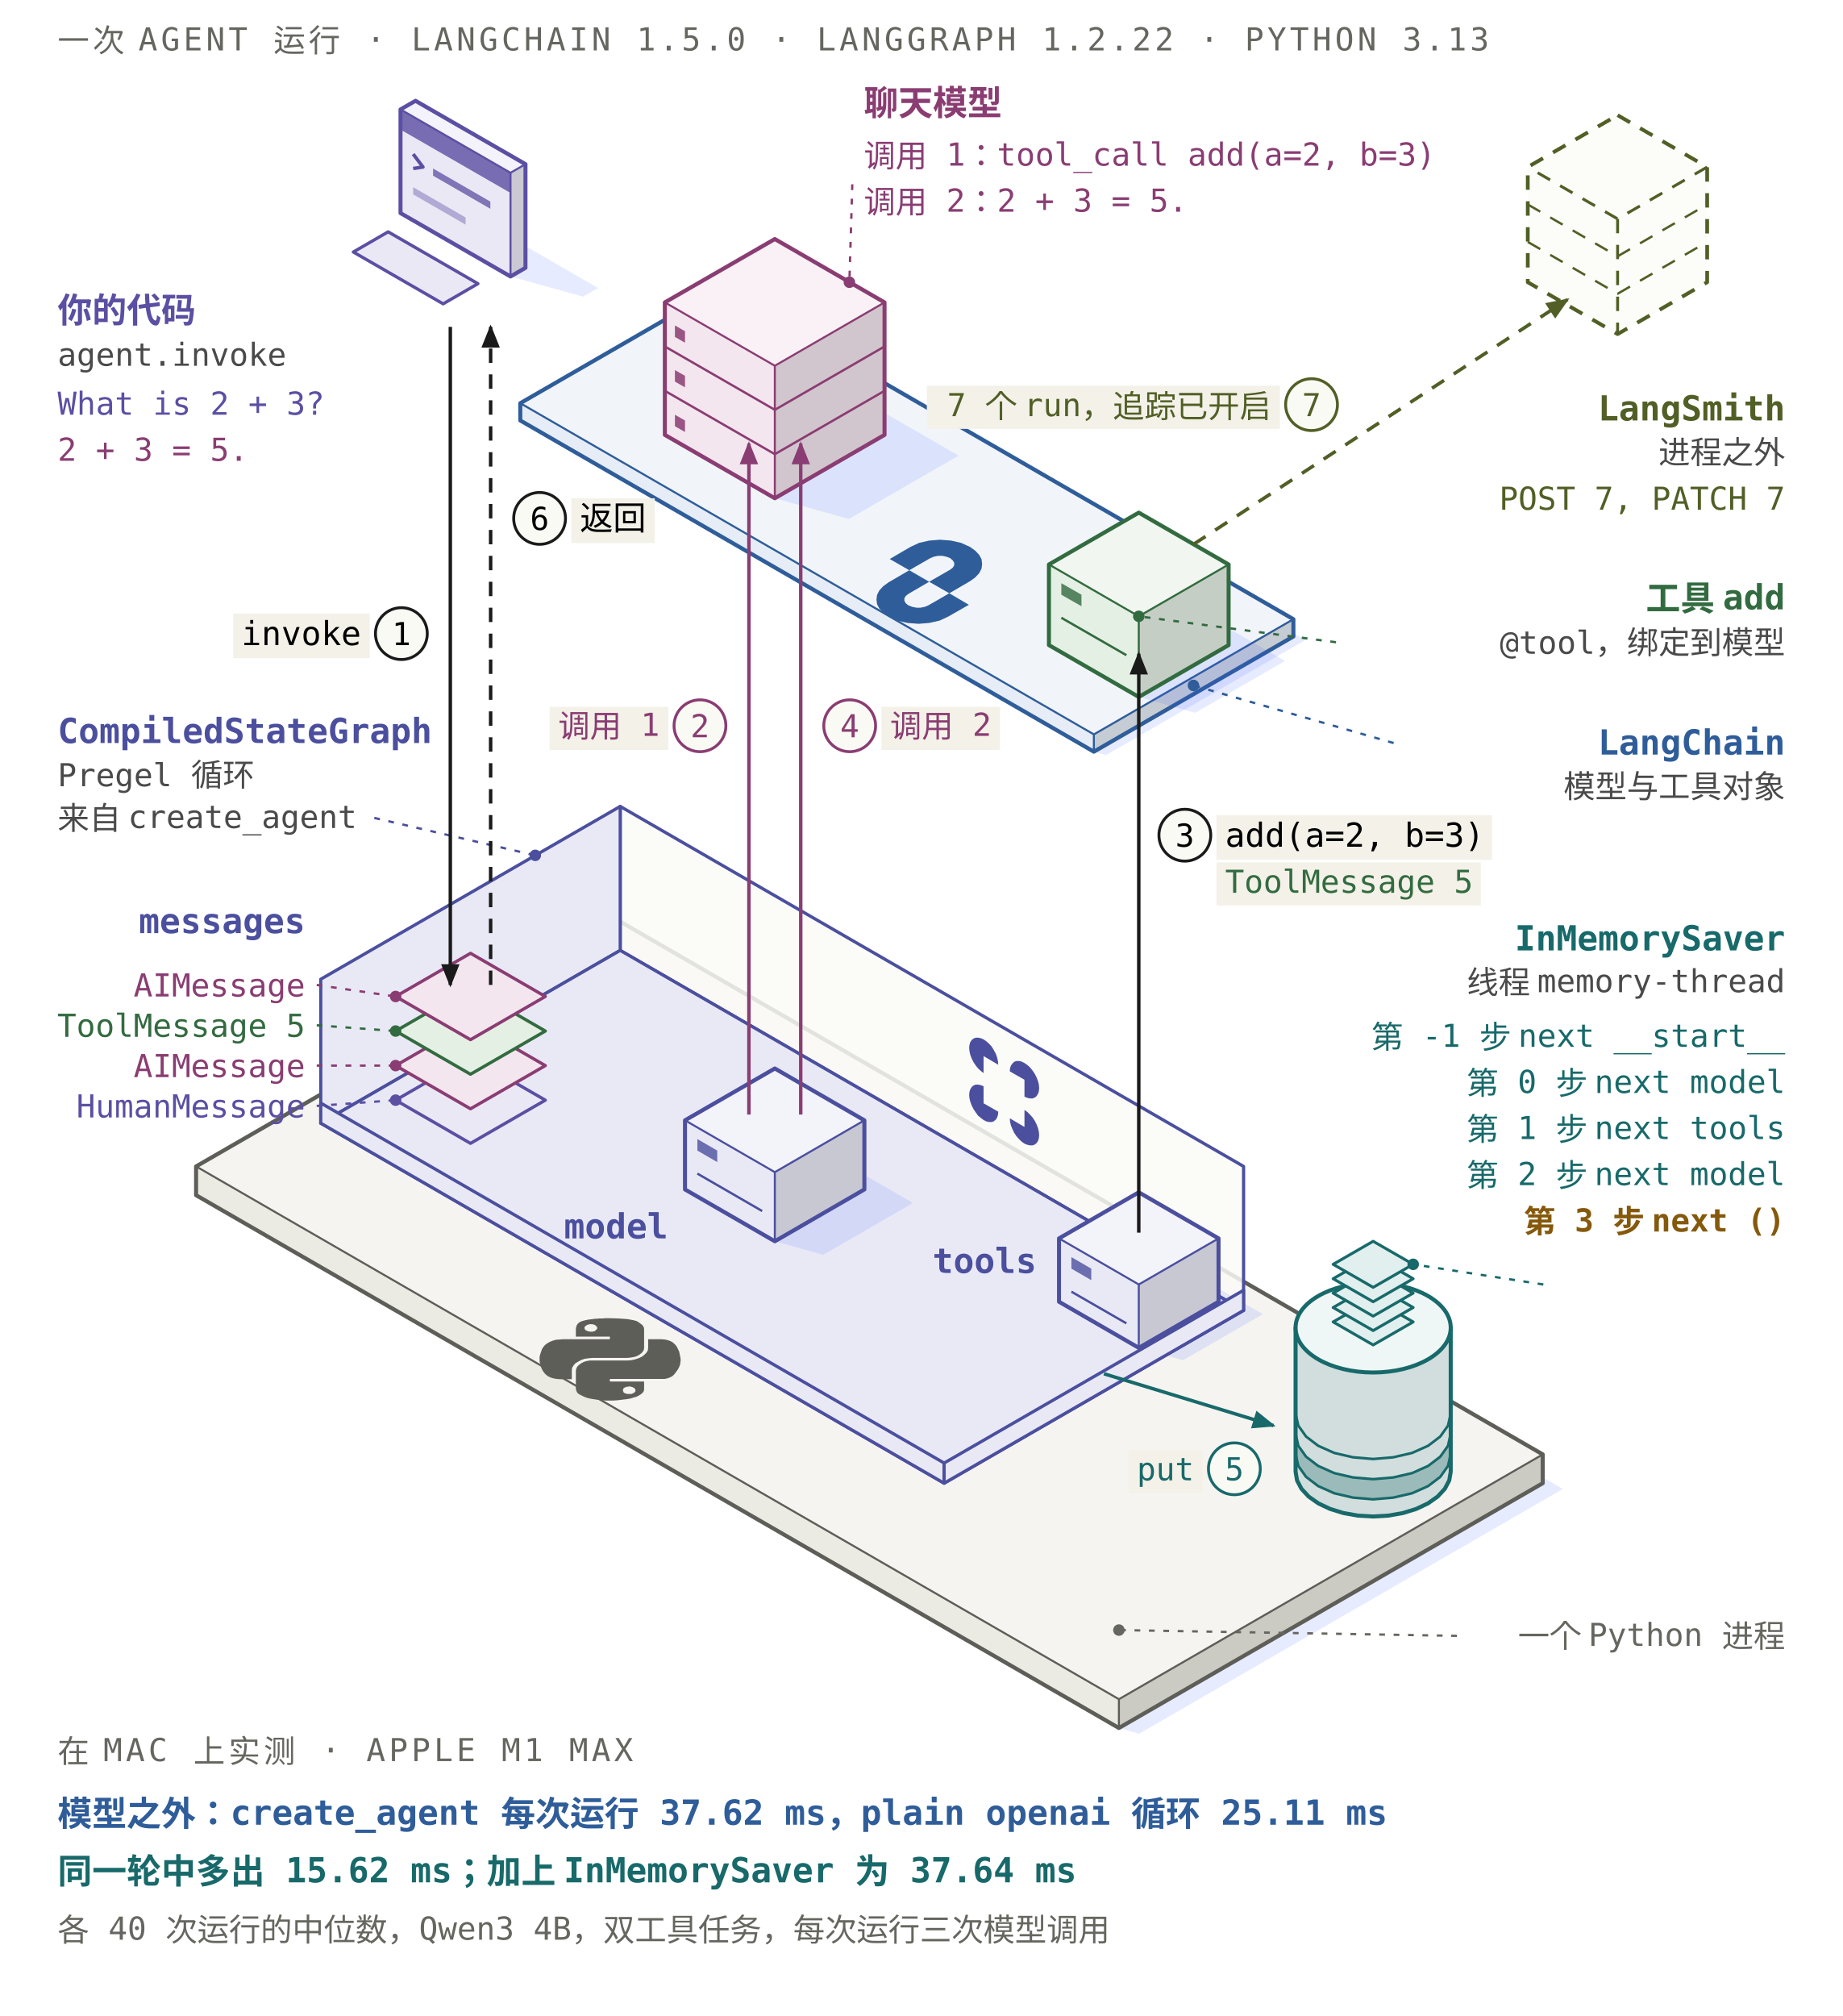
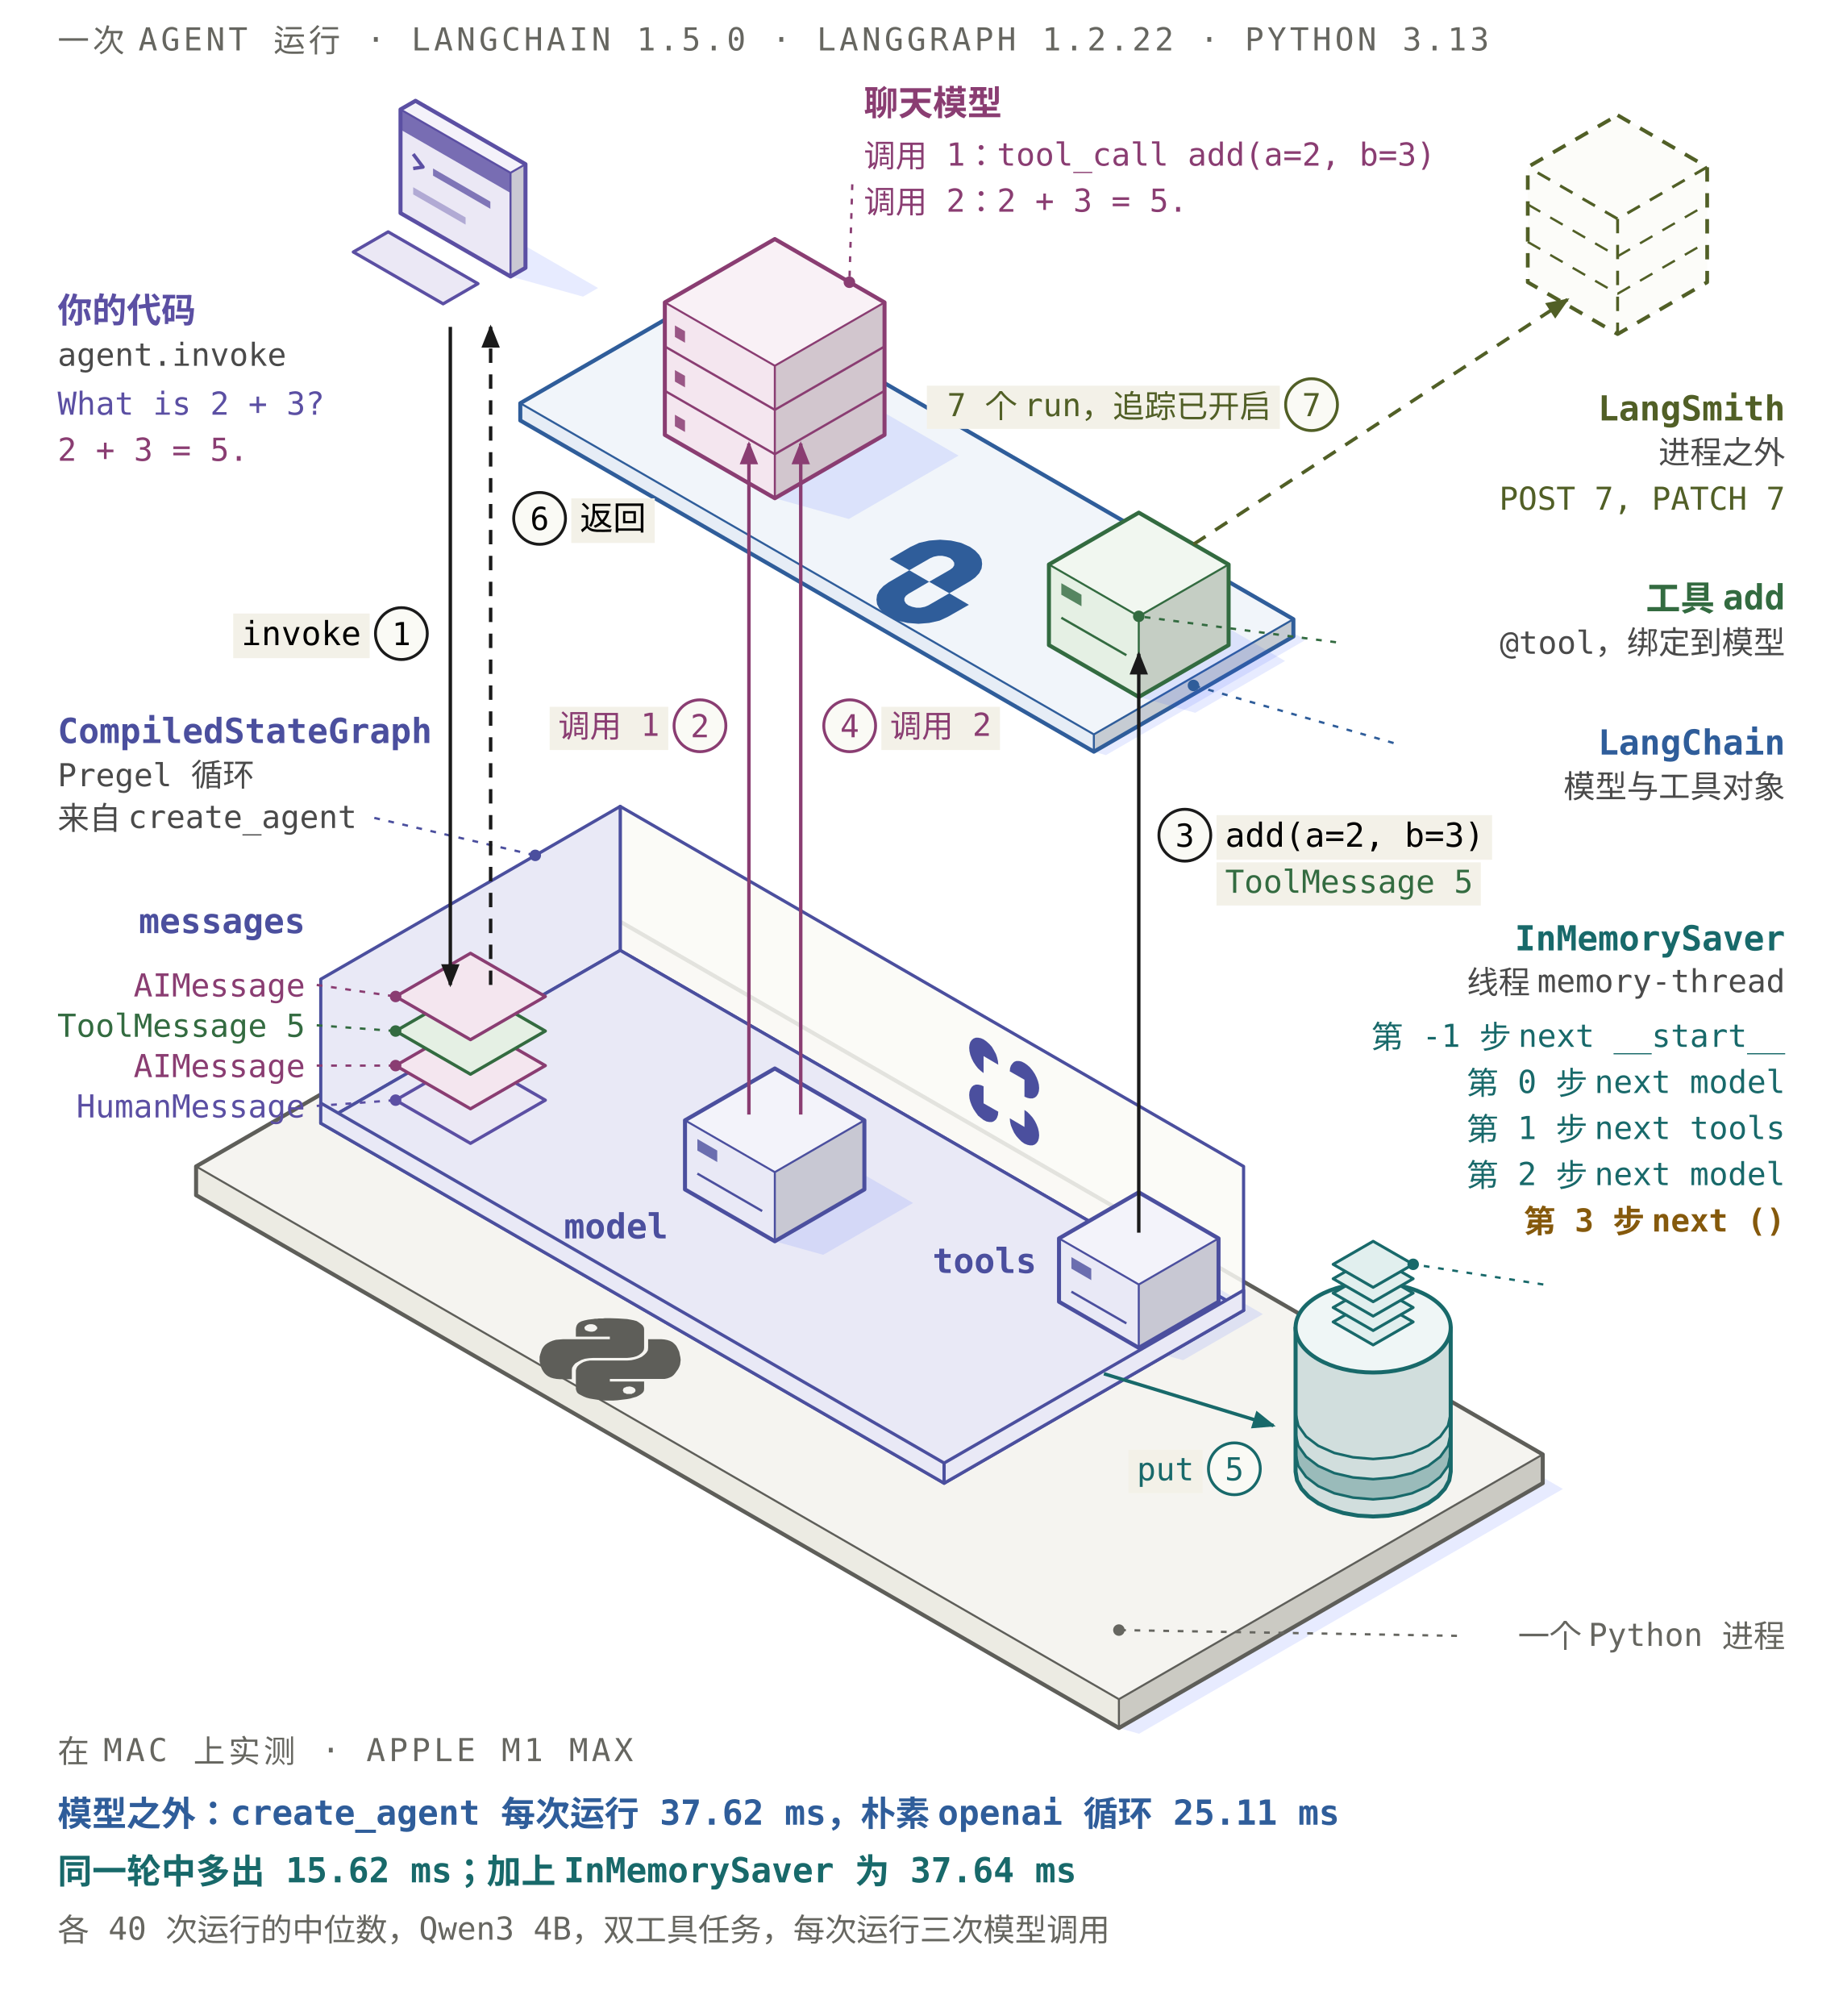
<svg xmlns="http://www.w3.org/2000/svg" viewBox="0 0 640 700" role="img" aria-labelledby="plate-langchain-run-title plate-langchain-run-desc" font-family="JetBrains Mono, ui-monospace, monospace">
  <defs>
    <marker id="plate-langchain-run-head-ink" viewBox="0 0 10 10" refX="9" refY="5" markerWidth="8" markerHeight="8" markerUnits="userSpaceOnUse" orient="auto-start-reverse">
      <path d="M0 1 L10 5 L0 9 z" fill="var(--m-ink, #1a1a1a)" />
    </marker>
    <marker id="plate-langchain-run-head-plum" viewBox="0 0 10 10" refX="9" refY="5" markerWidth="8" markerHeight="8" markerUnits="userSpaceOnUse" orient="auto-start-reverse">
      <path d="M0 1 L10 5 L0 9 z" fill="var(--m-plum-ink, #8a3d72)" />
    </marker>
    <marker id="plate-langchain-run-head-teal" viewBox="0 0 10 10" refX="9" refY="5" markerWidth="8" markerHeight="8" markerUnits="userSpaceOnUse" orient="auto-start-reverse">
      <path d="M0 1 L10 5 L0 9 z" fill="var(--m-teal-ink, #18696a)" />
    </marker>
    <marker id="plate-langchain-run-head-olive" viewBox="0 0 10 10" refX="9" refY="5" markerWidth="8" markerHeight="8" markerUnits="userSpaceOnUse" orient="auto-start-reverse">
      <path d="M0 1 L10 5 L0 9 z" fill="var(--m-olive-ink, #515f26)" />
    </marker>
  </defs>
  <text x="20" y="18" font-size="11" letter-spacing="1.2" fill="var(--m-ink-mute, #666660)">一次 AGENT 运行 · LANGCHAIN 1.5.0 · LANGGRAPH 1.2.22 · PYTHON 3.13</text>
  <polygon points="180.7,146 250,106 254.2,107.2 453.4,222.2 384.1,262.2 379.9,261" fill="var(--m-accent, #3553ff)" fill-opacity="0.12" />
  <polygon points="250,100 449.2,215 449.2,221 379.9,261 180.7,146 180.7,140" fill="var(--m-panel, #f3f1e8)" />
  <polygon points="250,100 449.2,215 449.2,221 379.9,261 180.7,146 180.7,140" fill="var(--m-blue-fill, #e6edf6)" />
  <polygon points="250,100 449.2,215 379.9,255 180.7,140" fill="var(--m-shine, #ffffff)" fill-opacity="0.45" />
  <polygon points="449.2,221 379.9,261 379.9,255 449.2,215" fill="var(--m-shade, #1a1a1a)" fill-opacity="0.16" />
  <path d="M449.2 215L379.9 255L180.7 140L379.9 255L379.9 261" fill="none" stroke="var(--m-blue-ink, #2f5d9a)" stroke-width="0.7" stroke-linejoin="round" />
  <polygon points="250,100 449.2,215 449.2,221 379.9,261 180.7,146 180.7,140" fill="none" stroke="var(--m-blue-ink, #2f5d9a)" stroke-width="1.4" stroke-linejoin="round" />
  <path d="M326.5 187.4l-3.8 .3-3.5 .8-3 1.4-7.2 4.2 6.8 3.9 7.3-4.2 1.2-.5 1.5-.3 1.5 0 1.4 .3 1.3 .5 .9 .8 .5 .8 0 .9-.5 .8-.9 .7-7.3 4.2 7 4 7.2-4.2 1.8-1.3 1.4-1.5 .8-1.6 .2-1.6-.2-1.6-.8-1.5-1.4-1.5-1.8-1.3-3.1-1.4-3.5-.8zM315.8 198l-7.2 4.2-1.8 1.3-1.4 1.5-.8 1.6-.2 1.6 .2 1.6 .8 1.5 1.4 1.5 1.8 1.3 3 1.4 3.6 .8 3.8 .3 3.7-.3 3.6-.8 3-1.4 7.2-4.1-6.8-4-7.3 4.2-1.2 .5-1.5 .3-1.5 0-1.4-.3-1.3-.5-.9-.7-.5-.9 0-.9 .5-.8 .9-.7 7.2-4.2z" fill="var(--m-blue-ink, #2f5d9a)" />
  <polygon points="139.1,74 144.3,71 169.6,78 207.7,100 202.5,103 177.3,96" fill="var(--m-accent, #3553ff)" fill-opacity="0.12" />
  <polygon points="144.3,35 182.5,57 182.5,93 177.3,96 139.1,74 139.1,38" fill="var(--m-panel, #f3f1e8)" />
  <polygon points="144.3,35 182.5,57 182.5,93 177.3,96 139.1,74 139.1,38" fill="var(--m-violet-fill, #ebe8f5)" />
  <polygon points="144.3,35 182.5,57 177.3,60 139.1,38" fill="var(--m-shine, #ffffff)" fill-opacity="0.45" />
  <polygon points="182.5,93 177.3,96 177.3,60 182.5,57" fill="var(--m-shade, #1a1a1a)" fill-opacity="0.16" />
  <path d="M182.5 57L177.3 60L139.1 38L177.3 60L177.3 96" fill="none" stroke="var(--m-violet-ink, #5b4fa3)" stroke-width="0.7" stroke-linejoin="round" />
  <polygon points="144.3,35 182.5,57 182.5,93 177.3,96 139.1,74 139.1,38" fill="none" stroke="var(--m-violet-ink, #5b4fa3)" stroke-width="1.4" stroke-linejoin="round" />
  <polygon points="139.1,45 177.3,67 177.3,60 139.1,38" fill="var(--m-violet-ink, #5b4fa3)" fill-opacity="0.8" />
  <path d="M143.5 53.5L146.9 58L143.5 58.5" fill="none" stroke="var(--m-violet-ink, #5b4fa3)" stroke-width="1.2" stroke-linejoin="round" />
  <polygon points="150.4,61 170.3,72.5 170.3,70 150.4,58.5" fill="var(--m-violet-ink, #5b4fa3)" fill-opacity="0.75" />
  <polygon points="143.5,67.5 161.7,78 161.7,75.5 143.5,65" fill="var(--m-violet-ink, #5b4fa3)" fill-opacity="0.4" />
  <polygon points="134.8,80.5 166,98.5 153.9,105.5 122.7,87.5" fill="var(--m-violet-fill, #ebe8f5)" stroke="var(--m-violet-ink, #5b4fa3)" stroke-width="1.1" stroke-linejoin="round" />
  <polygon points="230.9,151 269.1,129 294.8,136.2 332.9,158.2 294.8,180.2 269.1,173" fill="var(--m-accent, #3553ff)" fill-opacity="0.12" />
  <polygon points="269.1,83 307.2,105 307.2,151 269.1,173 230.9,151 230.9,105" fill="var(--m-panel, #f3f1e8)" />
  <polygon points="269.1,83 307.2,105 307.2,151 269.1,173 230.9,151 230.9,105" fill="var(--m-plum-fill, #f4e6ef)" />
  <polygon points="269.1,83 307.2,105 269.1,127 230.9,105" fill="var(--m-shine, #ffffff)" fill-opacity="0.45" />
  <polygon points="307.2,151 269.1,173 269.1,127 307.2,105" fill="var(--m-shade, #1a1a1a)" fill-opacity="0.16" />
  <path d="M307.2 105L269.1 127L230.9 105L269.1 127L269.1 173" fill="none" stroke="var(--m-plum-ink, #8a3d72)" stroke-width="0.7" stroke-linejoin="round" />
  <polygon points="269.1,83 307.2,105 307.2,151 269.1,173 230.9,151 230.9,105" fill="none" stroke="var(--m-plum-ink, #8a3d72)" stroke-width="1.4" stroke-linejoin="round" />
  <path d="M230.9 135.7L269.1 157.7L307.2 135.7" fill="none" stroke="var(--m-plum-ink, #8a3d72)" stroke-width="0.8" stroke-linejoin="round" />
  <path d="M230.9 120.3L269.1 142.3L307.2 120.3" fill="none" stroke="var(--m-plum-ink, #8a3d72)" stroke-width="0.8" stroke-linejoin="round" />
  <polygon points="234.4,148 237.9,150 237.9,146 234.4,144" fill="var(--m-plum-ink, #8a3d72)" fill-opacity="0.85" />
  <polygon points="234.4,132.5 237.9,134.5 237.9,130.5 234.4,128.5" fill="var(--m-plum-ink, #8a3d72)" fill-opacity="0.85" />
  <polygon points="234.4,117 237.9,119 237.9,115 234.4,113" fill="var(--m-plum-ink, #8a3d72)" fill-opacity="0.85" />
  <polygon points="364.3,224 395.5,206 415.1,211.5 446.3,229.5 415.1,247.5 395.5,242" fill="var(--m-accent, #3553ff)" fill-opacity="0.12" />
  <polygon points="395.5,178 426.7,196 426.7,224 395.5,242 364.3,224 364.3,196" fill="var(--m-panel, #f3f1e8)" />
  <polygon points="395.5,178 426.7,196 426.7,224 395.5,242 364.3,224 364.3,196" fill="var(--m-green-fill, #e5f0e4)" />
  <polygon points="395.5,178 426.7,196 395.5,214 364.3,196" fill="var(--m-shine, #ffffff)" fill-opacity="0.45" />
  <polygon points="426.7,224 395.5,242 395.5,214 426.7,196" fill="var(--m-shade, #1a1a1a)" fill-opacity="0.16" />
  <path d="M426.7 196L395.5 214L364.3 196L395.5 214L395.5 242" fill="none" stroke="var(--m-green-ink, #336b40)" stroke-width="0.7" stroke-linejoin="round" />
  <polygon points="395.5,178 426.7,196 426.7,224 395.5,242 364.3,224 364.3,196" fill="none" stroke="var(--m-green-ink, #336b40)" stroke-width="1.4" stroke-linejoin="round" />
  <polygon points="368.6,206.5 375.6,210.5 375.6,206.5 368.6,202.5" fill="var(--m-green-ink, #336b40)" fill-opacity="0.8" />
  <path d="M368.6 214.5L391.2 227.5" fill="none" stroke="var(--m-green-ink, #336b40)" stroke-width="0.8" stroke-linejoin="round" />
  <polygon points="561.8,40 592.9,58 592.9,98 561.8,116 530.6,98 530.6,58" fill="var(--m-paper, #fafaf5)" fill-opacity="0.6" stroke="var(--m-olive-ink, #515f26)" stroke-width="1.3" stroke-linejoin="round" stroke-dasharray="5 4" />
  <path d="M592.9 58L561.8 76L530.6 58" fill="none" stroke="var(--m-olive-ink, #515f26)" stroke-width="1" stroke-dasharray="5 4" stroke-linejoin="round" />
  <path d="M561.8 76L561.8 116" fill="none" stroke="var(--m-olive-ink, #515f26)" stroke-width="1" stroke-dasharray="5 4" stroke-linejoin="round" />
  <path d="M530.6 84L561.8 102L592.9 84" fill="none" stroke="var(--m-olive-ink, #515f26)" stroke-width="0.8" stroke-dasharray="5 4" stroke-linejoin="round" />
  <path d="M530.6 71L561.8 89L592.9 71" fill="none" stroke="var(--m-olive-ink, #515f26)" stroke-width="0.8" stroke-dasharray="5 4" stroke-linejoin="round" />
  <text x="20" y="112" font-size="12" font-weight="700" fill="var(--m-violet-ink, #5b4fa3)">你的代码</text>
  <text x="20" y="127" font-size="11" class="m-serif" fill="var(--m-ink-soft, #4a4a4a)">agent.invoke</text>
  <text x="20" y="144" font-size="11" fill="var(--m-violet-ink, #5b4fa3)">What is 2 + 3?</text>
  <text x="20" y="160" font-size="11" fill="var(--m-plum-ink, #8a3d72)">2 + 3 = 5.</text>
  <text x="300" y="40" font-size="12" font-weight="700" fill="var(--m-plum-ink, #8a3d72)">聊天模型</text>
  <text x="300" y="58" font-size="11" fill="var(--m-plum-ink, #8a3d72)">调用 1：tool_call add(a=2, b=3)</text>
  <text x="300" y="74" font-size="11" fill="var(--m-plum-ink, #8a3d72)">调用 2：2 + 3 = 5.</text>
  <polyline points="296,64 295,98" fill="none" stroke="var(--m-plum-ink, #8a3d72)" stroke-width="0.8" stroke-dasharray="2 3" />
  <circle cx="295" cy="98" r="2" fill="var(--m-plum-ink, #8a3d72)" />
  <text x="620" y="146" font-size="12" text-anchor="end" font-weight="700" fill="var(--m-olive-ink, #515f26)">LangSmith</text>
  <text x="620" y="161" font-size="11" text-anchor="end" class="m-serif" fill="var(--m-ink-soft, #4a4a4a)">进程之外</text>
  <text x="620" y="177" font-size="11" text-anchor="end" fill="var(--m-olive-ink, #515f26)">POST 7, PATCH 7</text>
  <text x="620" y="212" font-size="12" text-anchor="end" font-weight="700" fill="var(--m-green-ink, #336b40)">工具 add</text>
  <text x="620" y="227" font-size="11" text-anchor="end" class="m-serif" fill="var(--m-ink-soft, #4a4a4a)">@tool，绑定到模型</text>
  <polyline points="464,223 395.5,214" fill="none" stroke="var(--m-green-ink, #336b40)" stroke-width="0.8" stroke-dasharray="2 3" />
  <circle cx="395.5" cy="214" r="2" fill="var(--m-green-ink, #336b40)" />
  <text x="620" y="262" font-size="12" text-anchor="end" font-weight="700" fill="var(--m-blue-ink, #2f5d9a)">LangChain</text>
  <text x="620" y="277" font-size="11" text-anchor="end" class="m-serif" fill="var(--m-ink-soft, #4a4a4a)">模型与工具对象</text>
  <polyline points="484,258 414.5,238" fill="none" stroke="var(--m-blue-ink, #2f5d9a)" stroke-width="0.8" stroke-dasharray="2 3" />
  <circle cx="414.5" cy="238" r="2" fill="var(--m-blue-ink, #2f5d9a)" />
  <polygon points="68.1,415 215.4,330 222.4,332 542.8,517 395.6,602 388.6,600" fill="var(--m-accent, #3553ff)" fill-opacity="0.12" />
  <polygon points="215.4,320 535.8,505 535.8,515 388.6,600 68.1,415 68.1,405" fill="var(--m-panel, #f3f1e8)" />
  <polygon points="215.4,320 535.8,505 535.8,515 388.6,600 68.1,415 68.1,405" fill="var(--m-grey-fill, #ecebe3)" />
  <polygon points="215.4,320 535.8,505 388.6,590 68.1,405" fill="var(--m-shine, #ffffff)" fill-opacity="0.45" />
  <polygon points="535.8,515 388.6,600 388.6,590 535.8,505" fill="var(--m-shade, #1a1a1a)" fill-opacity="0.16" />
  <path d="M535.8 505L388.6 590L68.1 405L388.6 590L388.6 600" fill="none" stroke="var(--m-grey-ink, #5e5e59)" stroke-width="0.7" stroke-linejoin="round" />
  <polygon points="215.4,320 535.8,505 535.8,515 388.6,600 68.1,415 68.1,405" fill="none" stroke="var(--m-grey-ink, #5e5e59)" stroke-width="1.4" stroke-linejoin="round" />
  <path d="M211.6 457.7l-.7 0-.8 0-.7 .1-.7 0-.7 0-.7 .1-.7 0-.6 .1-1.7 .2-1.4 .3-1 .3-.8 .4-.5 .5-.3 .5-.2 .6-.1 .7 0 2.6 11.8 0 0 .9-16.2 0-1.2 .1-1.3 .1-1.1 .3-1 .4-.9 .5-.8 .6-.6 .7-.5 .8-.3 .9-.3 .9-.2 .8 0 .8 0 .8 .2 .8 .2 .9 .4 1 .4 .7 .5 .7 .6 .6 .7 .5 .8 .4 1 .3 1.1 .2 1.2 .1 4.1 0 0-3.2 .1-.8 .5-.8 .6-.7 1-.6 1.1-.6 1.2-.4 1.4-.2 1.5-.1 11.8 0 1.1-.1 1.2-.2 1-.3 .8-.4 .8-.6 .5-.5 .4-.7 .1-.7 0-6.5-.1-.6-.4-.7-.6-.5-.7-.5-.8-.5-1.1-.3-1.1-.2-1.1-.2-3.1-.2zM205.2 459.8l.5 0 .4 .1 .4 .1 .3 .2 .2 .2 .2 .2 .2 .2 0 .3 0 .3-.2 .2-.2 .2-.2 .2-.3 .2-.4 .1-.4 .1-.5 0-.7-.1-.6-.2-.5-.2-.3-.4-.1-.4 0-.3 .2-.2 .2-.2 .3-.2 .3-.2 .4-.1 .3-.1zM225.1 465l0 3-.1 .9-.5 .8-.7 .7-.9 .7-1.1 .5-1.2 .4-1.4 .3-1.4 .1-11.8 0-1.2 0-1.1 .2-1 .3-.9 .5-.7 .5-.6 .6-.3 .6-.2 .7 0 6.5 .2 .7 .3 .6 .6 .5 .8 .4 .8 .4 1 .4 1.1 .3 1.2 .2 1.3 .2 1.5 .2 1.3 .1 1.5 0 1.4 0 1.5-.1 1.6-.2 1.7-.2 1.1-.2 1-.3 1.1-.3 .8-.4 .8-.5 .6-.5 .4-.6 .1-.7 0-2.6-11.9 0 0-.9 17.8 0 1.2 0 1-.2 .8-.3 .8-.4 .6-.5 .5-.6 .5-.7 .5-.7 .4-.8 .3-.8 .1-.8 .1-.8-.1-.9-.2-.9-.2-1-.4-.9-.4-.8-.4-.6-.6-.6-.6-.5-.8-.4-.9-.3-1-.2-1.2-.1zM218.5 481.4l.7 .1 .6 .2 .5 .3 .3 .3 .1 .4 0 .3-.1 .2-.3 .3-.2 .2-.4 .1-.3 .2-.5 0-.4 0-.4 0-.5 0-.3-.2-.4-.1-.3-.2-.1-.3-.1-.2-.1-.3 .1-.2 .1-.3 .1-.2 .3-.2 .4-.1 .3-.2 .5 0z" fill="var(--m-grey-ink, #5e5e59)" />
  <polygon points="215.4,330 431.9,455 431.9,405 215.4,280" fill="var(--m-paper, #fafaf5)" fill-opacity="0.85" stroke="var(--m-indigo-ink, #4b4f9e)" stroke-width="1.1" stroke-linejoin="round" />
  <polygon points="215.4,330 111.4,390 111.4,340 215.4,280" fill="var(--m-indigo-fill, #e9e9f6)" stroke="var(--m-indigo-ink, #4b4f9e)" stroke-width="1.1" stroke-linejoin="round" />
  <polygon points="215.4,330 431.9,455 327.9,515 111.4,390" fill="var(--m-indigo-fill, #e9e9f6)" stroke="var(--m-indigo-ink, #4b4f9e)" stroke-width="1.1" stroke-linejoin="round" />
  <path d="M341.6 383.1l5.1 2.9-.1 1.1-.3 .9-.4 .7-.7 .6-.7 .3-.9 0-1-.2-1-.5-.9-.7-1-.8-.8-1.1-.8-1.2-.6-1.2-.5-1.3-.3-1.2-.1-1.2 .1-1.1 .3-.9 .5-.8 .6-.5 .8-.3 .8 0 1 .2 .9 .4zM355.8 385.4l1 .7 .9 .9 .9 1 .8 1.2 .6 1.2 .5 1.3 .3 1.3 .1 1.2-.1 1-.3 1-.5 .7-.6 .5-.8 .3-.9 0-.9-.2-1-.4-1-.7-.9-.9-.9-1-.8-1.2-.6-1.3-.5-1.2-.3-1.3-.1-1.2 5.1 3zM346.7 369.7l-.1-1.2-.3-1.3-.4-1.2-.7-1.3-.7-1.2-.9-1-1-.9-1-.7-.9-.4-1-.2-.8 0-.8 .3-.6 .5-.5 .7-.3 1-.1 1 .1 1.2 .3 1.3 .5 1.3 .6 1.2 .8 1.2 .8 1 1 .9 .9 .7 0-5.9zM355.8 374.9l0 5.9 1 .4 .9 .2 .9 0 .8-.3 .6-.5 .5-.8 .3-.9 .1-1.1-.1-1.2-.3-1.2-.5-1.3-.6-1.2-.8-1.2-.9-1.1-.9-.8-1-.7-1-.5-.9-.2-.9 0-.8 .3-.6 .6-.5 .7-.3 .9-.1 1.1z" fill="var(--m-indigo-ink, #4b4f9e)" />
  <polygon points="237.9,413 269.1,395 285.9,399.7 317.1,417.7 285.9,435.7 269.1,431" fill="var(--m-accent, #3553ff)" fill-opacity="0.12" />
  <polygon points="269.1,371 300.2,389 300.2,413 269.1,431 237.9,413 237.9,389" fill="var(--m-panel, #f3f1e8)" />
  <polygon points="269.1,371 300.2,389 300.2,413 269.1,431 237.9,413 237.9,389" fill="var(--m-indigo-fill, #e9e9f6)" />
  <polygon points="269.1,371 300.2,389 269.1,407 237.9,389" fill="var(--m-shine, #ffffff)" fill-opacity="0.45" />
  <polygon points="300.2,413 269.1,431 269.1,407 300.2,389" fill="var(--m-shade, #1a1a1a)" fill-opacity="0.16" />
  <path d="M300.2 389L269.1 407L237.9 389L269.1 407L269.1 431" fill="none" stroke="var(--m-indigo-ink, #4b4f9e)" stroke-width="0.7" stroke-linejoin="round" />
  <polygon points="269.1,371 300.2,389 300.2,413 269.1,431 237.9,413 237.9,389" fill="none" stroke="var(--m-indigo-ink, #4b4f9e)" stroke-width="1.4" stroke-linejoin="round" />
  <polygon points="242.2,399.5 249.1,403.5 249.1,399.5 242.2,395.5" fill="var(--m-indigo-ink, #4b4f9e)" fill-opacity="0.8" />
  <path d="M242.2 407.5L264.7 420.5" fill="none" stroke="var(--m-indigo-ink, #4b4f9e)" stroke-width="0.8" stroke-linejoin="round" />
  <polygon points="367.8,452 395.5,436 410.9,440.3 438.6,456.3 410.9,472.3 395.5,468" fill="var(--m-accent, #3553ff)" fill-opacity="0.12" />
  <polygon points="395.5,414 423.2,430 423.2,452 395.5,468 367.8,452 367.8,430" fill="var(--m-panel, #f3f1e8)" />
  <polygon points="395.5,414 423.2,430 423.2,452 395.5,468 367.8,452 367.8,430" fill="var(--m-indigo-fill, #e9e9f6)" />
  <polygon points="395.5,414 423.2,430 395.5,446 367.8,430" fill="var(--m-shine, #ffffff)" fill-opacity="0.45" />
  <polygon points="423.2,452 395.5,468 395.5,446 423.2,430" fill="var(--m-shade, #1a1a1a)" fill-opacity="0.16" />
  <path d="M423.2 430L395.5 446L367.8 430L395.5 446L395.5 468" fill="none" stroke="var(--m-indigo-ink, #4b4f9e)" stroke-width="0.7" stroke-linejoin="round" />
  <polygon points="395.5,414 423.2,430 423.2,452 395.5,468 367.8,452 367.8,430" fill="none" stroke="var(--m-indigo-ink, #4b4f9e)" stroke-width="1.4" stroke-linejoin="round" />
  <polygon points="372.1,440.5 379,444.5 379,440.5 372.1,436.5" fill="var(--m-indigo-ink, #4b4f9e)" fill-opacity="0.8" />
  <path d="M372.1 448.5L391.2 459.5" fill="none" stroke="var(--m-indigo-ink, #4b4f9e)" stroke-width="0.8" stroke-linejoin="round" />
  <polygon points="163.4,367 189.4,382 163.4,397 137.4,382" fill="var(--m-violet-fill, #ebe8f5)" stroke="var(--m-violet-ink, #5b4fa3)" stroke-width="1.1" stroke-linejoin="round" />
  <polygon points="163.4,355 189.4,370 163.4,385 137.4,370" fill="var(--m-plum-fill, #f4e6ef)" stroke="var(--m-plum-ink, #8a3d72)" stroke-width="1.1" stroke-linejoin="round" />
  <polygon points="163.4,343 189.4,358 163.4,373 137.4,358" fill="var(--m-green-fill, #e5f0e4)" stroke="var(--m-green-ink, #336b40)" stroke-width="1.1" stroke-linejoin="round" />
  <polygon points="163.4,331 189.4,346 163.4,361 137.4,346" fill="var(--m-plum-fill, #f4e6ef)" stroke="var(--m-plum-ink, #8a3d72)" stroke-width="1.1" stroke-linejoin="round" />
  <polygon points="111.4,390 327.9,515 327.9,508 111.4,383" fill="var(--m-indigo-fill, #e9e9f6)" stroke="var(--m-indigo-ink, #4b4f9e)" stroke-width="1.1" stroke-linejoin="round" />
  <polygon points="431.9,455 327.9,515 327.9,508 431.9,448" fill="var(--m-indigo-fill, #e9e9f6)" stroke="var(--m-indigo-ink, #4b4f9e)" stroke-width="1.1" stroke-linejoin="round" />
  <polygon points="450,511 450.9,515 453.6,518.8 457.8,522 463.4,524.5 469.9,526 476.9,526.6 483.9,526 490.4,524.5 496,522 500.2,518.8 502.9,515 503.8,511 503.8,461 502.9,457 500.2,453.2 496,450 490.4,447.5 483.9,446 476.9,445.4 469.9,446 463.4,447.5 457.8,450 453.6,453.2 450.9,457 450,461" fill="var(--m-panel, #f3f1e8)" />
  <polygon points="449.96,461 449.96,511 450.47,514.03 452.01,516.95 454.5,519.64 457.85,522 461.93,523.93 466.59,525.37 471.64,526.26 476.9,526.56 482.16,526.26 487.21,525.37 491.87,523.93 495.95,522 499.3,519.64 501.79,516.95 503.33,514.03 503.84,511 503.84,461" fill="var(--m-teal-fill, #e1efee)" />
  <polygon points="449.96,461 449.96,511 450.47,514.03 452.01,516.95 454.5,519.64 457.85,522 461.93,523.93 466.59,525.37 471.64,526.26 476.9,526.56 482.16,526.26 487.21,525.37 491.87,523.93 495.95,522 499.3,519.64 501.79,516.95 503.33,514.03 503.84,511 503.84,461" fill="var(--m-shade, #1a1a1a)" fill-opacity="0.08" />
  <polygon points="449.96,461 449.96,511 450.47,514.03 452.01,516.95 454.5,519.64 457.85,522 461.93,523.93 466.59,525.37 471.64,526.26 476.9,526.56 482.16,526.26 487.21,525.37 491.87,523.93 495.95,522 499.3,519.64 501.79,516.95 503.33,514.03 503.84,511 503.84,461" fill="none" stroke="var(--m-teal-ink, #18696a)" stroke-width="1.4" stroke-linejoin="round" />
  <ellipse cx="476.9" cy="461" rx="26.94" ry="15.56" fill="var(--m-teal-fill, #e1efee)" />
  <ellipse cx="476.9" cy="461" rx="26.94" ry="15.56" fill="var(--m-shine, #ffffff)" fill-opacity="0.45" stroke="var(--m-teal-ink, #18696a)" stroke-width="1.4" />
  <polygon points="450,505 450.9,509 453.6,512.8 457.8,516 463.4,518.5 469.9,520 476.9,520.6 483.9,520 490.4,518.5 496,516 500.2,512.8 502.9,509 503.8,505 503.8,498 502.9,502 500.2,505.8 496,509 490.4,511.5 483.9,513 476.9,513.6 469.9,513 463.4,511.5 457.8,509 453.6,505.8 450.9,502 450,498" fill="var(--m-teal-ink, #18696a)" fill-opacity="0.3" />
  <path d="M450 505L450.9 509L453.6 512.8L457.8 516L463.4 518.5L469.9 520L476.9 520.6L483.9 520L490.4 518.5L496 516L500.2 512.8L502.9 509L503.8 505" fill="none" stroke="var(--m-teal-ink, #18696a)" stroke-width="0.9" stroke-linejoin="round" />
  <path d="M450 498L450.9 502L453.6 505.8L457.8 509L463.4 511.5L469.9 513L476.9 513.6L483.9 513L490.4 511.5L496 509L500.2 505.8L502.9 502L503.8 498" fill="none" stroke="var(--m-teal-ink, #18696a)" stroke-width="0.9" stroke-linejoin="round" />
  <path d="M450 491L450.9 495L453.6 498.8L457.8 502L463.4 504.5L469.9 506L476.9 506.6L483.9 506L490.4 504.5L496 502L500.2 498.8L502.9 495L503.8 491" fill="none" stroke="var(--m-teal-ink, #18696a)" stroke-width="0.9" stroke-linejoin="round" />
  <polygon points="476.9,451 490.8,459 476.9,467 463,459" fill="var(--m-teal-fill, #e1efee)" stroke="var(--m-teal-ink, #18696a)" stroke-width="1" stroke-linejoin="round" />
  <polygon points="476.9,446 490.8,454 476.9,462 463,454" fill="var(--m-teal-fill, #e1efee)" stroke="var(--m-teal-ink, #18696a)" stroke-width="1" stroke-linejoin="round" />
  <polygon points="476.9,441 490.8,449 476.9,457 463,449" fill="var(--m-teal-fill, #e1efee)" stroke="var(--m-teal-ink, #18696a)" stroke-width="1" stroke-linejoin="round" />
  <polygon points="476.9,436 490.8,444 476.9,452 463,444" fill="var(--m-teal-fill, #e1efee)" stroke="var(--m-teal-ink, #18696a)" stroke-width="1" stroke-linejoin="round" />
  <polygon points="476.9,431 490.8,439 476.9,447 463,439" fill="var(--m-teal-fill, #e1efee)" stroke="var(--m-teal-ink, #18696a)" stroke-width="1" stroke-linejoin="round" />
  <text x="20" y="258" font-size="12" font-weight="700" fill="var(--m-indigo-ink, #4b4f9e)">CompiledStateGraph</text>
  <text x="20" y="273" font-size="11" class="m-serif" fill="var(--m-ink-soft, #4a4a4a)">Pregel 循环</text>
  <text x="20" y="288" font-size="11" class="m-serif" fill="var(--m-ink-soft, #4a4a4a)">来自 create_agent</text>
  <polyline points="130,284 185.9,297" fill="none" stroke="var(--m-indigo-ink, #4b4f9e)" stroke-width="0.8" stroke-dasharray="2 3" />
  <circle cx="185.9" cy="297" r="2" fill="var(--m-indigo-ink, #4b4f9e)" />
  <text x="232" y="430" font-size="12" text-anchor="end" font-weight="700" fill="var(--m-indigo-ink, #4b4f9e)">model</text>
  <text x="360" y="442" font-size="12" text-anchor="end" font-weight="700" fill="var(--m-indigo-ink, #4b4f9e)">tools</text>
  <text x="106" y="324" font-size="12" text-anchor="end" font-weight="700" fill="var(--m-indigo-ink, #4b4f9e)">messages</text>
  <text x="106" y="388" font-size="11" text-anchor="end" fill="var(--m-violet-ink, #5b4fa3)">HumanMessage</text>
  <polyline points="110,384 137.4,382" fill="none" stroke="var(--m-violet-ink, #5b4fa3)" stroke-width="0.8" stroke-dasharray="2 3" />
  <circle cx="137.4" cy="382" r="2" fill="var(--m-violet-ink, #5b4fa3)" />
  <text x="106" y="374" font-size="11" text-anchor="end" fill="var(--m-plum-ink, #8a3d72)">AIMessage</text>
  <polyline points="110,370 137.4,370" fill="none" stroke="var(--m-plum-ink, #8a3d72)" stroke-width="0.8" stroke-dasharray="2 3" />
  <circle cx="137.4" cy="370" r="2" fill="var(--m-plum-ink, #8a3d72)" />
  <text x="106" y="360" font-size="11" text-anchor="end" fill="var(--m-green-ink, #336b40)">ToolMessage 5</text>
  <polyline points="110,356 137.4,358" fill="none" stroke="var(--m-green-ink, #336b40)" stroke-width="0.8" stroke-dasharray="2 3" />
  <circle cx="137.4" cy="358" r="2" fill="var(--m-green-ink, #336b40)" />
  <text x="106" y="346" font-size="11" text-anchor="end" fill="var(--m-plum-ink, #8a3d72)">AIMessage</text>
  <polyline points="110,342 137.4,346" fill="none" stroke="var(--m-plum-ink, #8a3d72)" stroke-width="0.8" stroke-dasharray="2 3" />
  <circle cx="137.4" cy="346" r="2" fill="var(--m-plum-ink, #8a3d72)" />
  <text x="620" y="330" font-size="12" text-anchor="end" font-weight="700" fill="var(--m-teal-ink, #18696a)">InMemorySaver</text>
  <text x="620" y="345" font-size="11" text-anchor="end" class="m-serif" fill="var(--m-ink-soft, #4a4a4a)">线程 memory-thread</text>
  <text x="620" y="364" font-size="11" text-anchor="end" fill="var(--m-teal-ink, #18696a)">第 -1 步  next __start__</text>
  <text x="620" y="380" font-size="11" text-anchor="end" fill="var(--m-teal-ink, #18696a)">第  0 步  next model</text>
  <text x="620" y="396" font-size="11" text-anchor="end" fill="var(--m-teal-ink, #18696a)">第  1 步  next tools</text>
  <text x="620" y="412" font-size="11" text-anchor="end" fill="var(--m-teal-ink, #18696a)">第  2 步  next model</text>
  <text x="620" y="428" font-size="11" text-anchor="end" font-weight="700" fill="var(--m-amber-ink, #85590c)">第  3 步  next ()</text>
  <polyline points="536,446 490.8,439" fill="none" stroke="var(--m-teal-ink, #18696a)" stroke-width="0.8" stroke-dasharray="2 3" />
  <circle cx="490.8" cy="439" r="2" fill="var(--m-teal-ink, #18696a)" />
  <text x="620" y="572" font-size="11" text-anchor="end" class="m-serif" fill="var(--m-ink-mute, #666660)">一个 Python 进程</text>
  <polyline points="506,568 388.6,566" fill="none" stroke="var(--m-ink-mute, #666660)" stroke-width="0.8" stroke-dasharray="2 3" />
  <circle cx="388.6" cy="566" r="2" fill="var(--m-ink-mute, #666660)" />
  <text x="20" y="612" font-size="11" letter-spacing="1.2" fill="var(--m-ink-mute, #666660)">在 MAC 上实测 · APPLE M1 MAX</text>
-   <text x="20" y="634" font-size="12" font-weight="700" fill="var(--m-blue-ink, #2f5d9a)">模型之外：create_agent 每次运行 37.62 ms，plain openai 循环 25.11 ms</text>
+   <text x="20" y="634" font-size="12" font-weight="700" fill="var(--m-blue-ink, #2f5d9a)">模型之外：create_agent 每次运行 37.62 ms，朴素 openai 循环 25.11 ms</text>
  <text x="20" y="654" font-size="12" font-weight="700" fill="var(--m-teal-ink, #18696a)">同一轮中多出 15.62 ms；加上 InMemorySaver 为 37.64 ms</text>
  <text x="20" y="674" font-size="11" class="m-serif" fill="var(--m-ink-mute, #666660)">各 40 次运行的中位数，Qwen3 4B，双工具任务，每次运行三次模型调用</text>
  <g data-beat="1">
    <animate attributeName="opacity" values="0;0;1" keyTimes="0;0;1" calcMode="spline" keySplines="0 0 1 1;0.23 1 0.32 1" dur="0.45s" begin="indefinite" fill="freeze" />
    <animateTransform attributeName="transform" type="translate" values="0 4;0 4;0 0" keyTimes="0;0;1" calcMode="spline" keySplines="0 0 1 1;0.23 1 0.32 1" dur="0.45s" begin="indefinite" fill="freeze" />
    <path d="M156.4 113.5L156.4 342" fill="none" stroke="var(--m-ink, #1a1a1a)" stroke-width="1.2" stroke-linejoin="round" marker-end="url(#plate-langchain-run-head-ink)" />
    <circle class="m-packet" r="3.5" fill="var(--m-ink, #1a1a1a)" opacity="0">
      <animateMotion path="M156.4 113.5L156.4 342" keyPoints="0;0;1;1" keyTimes="0;0;0.688;1" calcMode="linear" dur="0.8s" begin="indefinite" fill="freeze" />
      <animate attributeName="opacity" values="0;0;1;1;0" keyTimes="0;0;0.1;0.688;1" dur="0.8s" begin="indefinite" fill="freeze" />
    </circle>
    <circle cx="139.4" cy="220" r="9" fill="var(--m-paper, #fafaf5)" stroke="var(--m-ink, #1a1a1a)" stroke-width="1" />
    <text x="139.4" y="224" font-size="11" text-anchor="middle">1</text>
    <rect class="m-knock" x="81" y="213.03" width="47.4" height="15.5" fill="var(--m-panel, #f3f1e8)" />
    <text x="125.4" y="224" font-size="11.5" text-anchor="end">invoke</text>
  </g>
  <g data-beat="2">
    <animate attributeName="opacity" values="0;0;1" keyTimes="0;0.571;1" calcMode="spline" keySplines="0 0 1 1;0.23 1 0.32 1" dur="1.05s" begin="indefinite" fill="freeze" />
    <animateTransform attributeName="transform" type="translate" values="0 4;0 4;0 0" keyTimes="0;0.571;1" calcMode="spline" keySplines="0 0 1 1;0.23 1 0.32 1" dur="1.05s" begin="indefinite" fill="freeze" />
    <path d="M260.1 387L260.1 154" fill="none" stroke="var(--m-plum-ink, #8a3d72)" stroke-width="1.2" stroke-linejoin="round" marker-end="url(#plate-langchain-run-head-plum)" />
    <circle class="m-packet" r="3.5" fill="var(--m-plum-ink, #8a3d72)" opacity="0">
      <animateMotion path="M260.1 387L260.1 154" keyPoints="0;0;1;1" keyTimes="0;0.429;0.821;1" calcMode="linear" dur="1.4s" begin="indefinite" fill="freeze" />
      <animate attributeName="opacity" values="0;0;1;1;0" keyTimes="0;0.429;0.486;0.821;1" dur="1.4s" begin="indefinite" fill="freeze" />
    </circle>
    <circle cx="243.1" cy="252" r="9" fill="var(--m-paper, #fafaf5)" stroke="var(--m-plum-ink, #8a3d72)" stroke-width="1" />
    <text x="243.1" y="256" font-size="11" text-anchor="middle" fill="var(--m-plum-ink, #8a3d72)">2</text>
    <rect class="m-knock" x="190.9" y="245.42" width="41.2" height="15" fill="var(--m-panel, #f3f1e8)" />
    <text x="229.1" y="256" font-size="11" text-anchor="end" fill="var(--m-plum-ink, #8a3d72)">调用 1</text>
  </g>
  <g data-beat="3">
    <animate attributeName="opacity" values="0;0;1" keyTimes="0;0.727;1" calcMode="spline" keySplines="0 0 1 1;0.23 1 0.32 1" dur="1.65s" begin="indefinite" fill="freeze" />
    <animateTransform attributeName="transform" type="translate" values="0 4;0 4;0 0" keyTimes="0;0.727;1" calcMode="spline" keySplines="0 0 1 1;0.23 1 0.32 1" dur="1.65s" begin="indefinite" fill="freeze" />
    <path d="M395.5 428L395.5 227" fill="none" stroke="var(--m-ink, #1a1a1a)" stroke-width="1.2" stroke-linejoin="round" marker-end="url(#plate-langchain-run-head-ink)" />
    <circle class="m-packet" r="3.5" fill="var(--m-ink, #1a1a1a)" opacity="0">
      <animateMotion path="M395.5 428L395.5 227" keyPoints="0;0;1;1" keyTimes="0;0.6;0.875;1" calcMode="linear" dur="2s" begin="indefinite" fill="freeze" />
      <animate attributeName="opacity" values="0;0;1;1;0" keyTimes="0;0.6;0.64;0.875;1" dur="2s" begin="indefinite" fill="freeze" />
    </circle>
    <circle cx="411.5" cy="290" r="9" fill="var(--m-paper, #fafaf5)" stroke="var(--m-ink, #1a1a1a)" stroke-width="1" />
    <text x="411.5" y="294" font-size="11" text-anchor="middle">3</text>
    <rect class="m-knock" x="422.5" y="283.03" width="95.7" height="15.5" fill="var(--m-panel, #f3f1e8)" />
    <text x="425.5" y="294" font-size="11.5">add(a=2, b=3)</text>
    <rect class="m-knock" x="422.5" y="299.42" width="91.8" height="15" fill="var(--m-panel, #f3f1e8)" />
    <text x="425.5" y="310" font-size="11" fill="var(--m-green-ink, #336b40)">ToolMessage 5</text>
  </g>
  <g data-beat="4">
    <animate attributeName="opacity" values="0;0;1" keyTimes="0;0.8;1" calcMode="spline" keySplines="0 0 1 1;0.23 1 0.32 1" dur="2.25s" begin="indefinite" fill="freeze" />
    <animateTransform attributeName="transform" type="translate" values="0 4;0 4;0 0" keyTimes="0;0.8;1" calcMode="spline" keySplines="0 0 1 1;0.23 1 0.32 1" dur="2.25s" begin="indefinite" fill="freeze" />
    <path d="M278.1 387L278.1 154" fill="none" stroke="var(--m-plum-ink, #8a3d72)" stroke-width="1.2" stroke-linejoin="round" marker-end="url(#plate-langchain-run-head-plum)" />
    <circle class="m-packet" r="3.5" fill="var(--m-plum-ink, #8a3d72)" opacity="0">
      <animateMotion path="M278.1 387L278.1 154" keyPoints="0;0;1;1" keyTimes="0;0.692;0.904;1" calcMode="linear" dur="2.6s" begin="indefinite" fill="freeze" />
      <animate attributeName="opacity" values="0;0;1;1;0" keyTimes="0;0.692;0.723;0.904;1" dur="2.6s" begin="indefinite" fill="freeze" />
    </circle>
    <circle cx="295.1" cy="252" r="9" fill="var(--m-paper, #fafaf5)" stroke="var(--m-plum-ink, #8a3d72)" stroke-width="1" />
    <text x="295.1" y="256" font-size="11" text-anchor="middle" fill="var(--m-plum-ink, #8a3d72)">4</text>
    <rect class="m-knock" x="306.1" y="245.42" width="41.2" height="15" fill="var(--m-panel, #f3f1e8)" />
    <text x="309.1" y="256" font-size="11" fill="var(--m-plum-ink, #8a3d72)">调用 2</text>
  </g>
  <g data-beat="5">
    <animate attributeName="opacity" values="0;0;1" keyTimes="0;0.842;1" calcMode="spline" keySplines="0 0 1 1;0.23 1 0.32 1" dur="2.85s" begin="indefinite" fill="freeze" />
    <animateTransform attributeName="transform" type="translate" values="0 4;0 4;0 0" keyTimes="0;0.842;1" calcMode="spline" keySplines="0 0 1 1;0.23 1 0.32 1" dur="2.85s" begin="indefinite" fill="freeze" />
    <path d="M383.4 477 L442.3 495" fill="none" stroke="var(--m-teal-ink, #18696a)" stroke-width="1.2" stroke-linejoin="round" marker-end="url(#plate-langchain-run-head-teal)" />
    <circle class="m-packet" r="3.5" fill="var(--m-teal-ink, #18696a)" opacity="0">
      <animateMotion path="M383.4 477 L442.3 495" keyPoints="0;0;1;1" keyTimes="0;0.75;0.922;1" calcMode="linear" dur="3.2s" begin="indefinite" fill="freeze" />
      <animate attributeName="opacity" values="0;0;1;1;0" keyTimes="0;0.75;0.775;0.922;1" dur="3.2s" begin="indefinite" fill="freeze" />
    </circle>
    <circle cx="428.7" cy="510" r="9" fill="var(--m-paper, #fafaf5)" stroke="var(--m-teal-ink, #18696a)" stroke-width="1" />
    <text x="428.7" y="514" font-size="11" text-anchor="middle" fill="var(--m-teal-ink, #18696a)">5</text>
    <rect class="m-knock" x="391.9" y="503.42" width="25.8" height="15" fill="var(--m-panel, #f3f1e8)" />
    <text x="414.7" y="514" font-size="11" text-anchor="end" fill="var(--m-teal-ink, #18696a)">put</text>
  </g>
  <g data-beat="6">
    <animate attributeName="opacity" values="0;0;1" keyTimes="0;0.87;1" calcMode="spline" keySplines="0 0 1 1;0.23 1 0.32 1" dur="3.45s" begin="indefinite" fill="freeze" />
    <animateTransform attributeName="transform" type="translate" values="0 4;0 4;0 0" keyTimes="0;0.87;1" calcMode="spline" keySplines="0 0 1 1;0.23 1 0.32 1" dur="3.45s" begin="indefinite" fill="freeze" />
    <path d="M170.4 342L170.4 113.5" fill="none" stroke="var(--m-ink, #1a1a1a)" stroke-width="1.2" stroke-dasharray="5 4" stroke-linejoin="round" marker-end="url(#plate-langchain-run-head-ink)" />
    <circle class="m-packet" r="3.5" fill="var(--m-ink, #1a1a1a)" opacity="0">
      <animateMotion path="M170.4 342L170.4 113.5" keyPoints="0;0;1;1" keyTimes="0;0.789;0.934;1" calcMode="linear" dur="3.8s" begin="indefinite" fill="freeze" />
      <animate attributeName="opacity" values="0;0;1;1;0" keyTimes="0;0.789;0.811;0.934;1" dur="3.8s" begin="indefinite" fill="freeze" />
    </circle>
    <circle cx="187.4" cy="180" r="9" fill="var(--m-paper, #fafaf5)" stroke="var(--m-ink, #1a1a1a)" stroke-width="1" />
    <text x="187.4" y="184" font-size="11" text-anchor="middle">6</text>
    <rect class="m-knock" x="198.4" y="173.03" width="29" height="15.5" fill="var(--m-panel, #f3f1e8)" />
    <text x="201.4" y="184" font-size="11.5">返回</text>
  </g>
  <g data-beat="7">
    <animate attributeName="opacity" values="0;0;1" keyTimes="0;0.889;1" calcMode="spline" keySplines="0 0 1 1;0.23 1 0.32 1" dur="4.05s" begin="indefinite" fill="freeze" />
    <animateTransform attributeName="transform" type="translate" values="0 4;0 4;0 0" keyTimes="0;0.889;1" calcMode="spline" keySplines="0 0 1 1;0.23 1 0.32 1" dur="4.05s" begin="indefinite" fill="freeze" />
    <path d="M414.5 189 L544.4 104" fill="none" stroke="var(--m-olive-ink, #515f26)" stroke-width="1.2" stroke-dasharray="5 4" stroke-linejoin="round" marker-end="url(#plate-langchain-run-head-olive)" />
    <circle class="m-packet" r="3.5" fill="var(--m-olive-ink, #515f26)" opacity="0">
      <animateMotion path="M414.5 189 L544.4 104" keyPoints="0;0;1;1" keyTimes="0;0.818;0.943;1" calcMode="linear" dur="4.4s" begin="indefinite" fill="freeze" />
      <animate attributeName="opacity" values="0;0;1;1;0" keyTimes="0;0.818;0.836;0.943;1" dur="4.4s" begin="indefinite" fill="freeze" />
    </circle>
    <circle cx="455.5" cy="140.5" r="9" fill="var(--m-paper, #fafaf5)" stroke="var(--m-olive-ink, #515f26)" stroke-width="1" />
    <text x="455.5" y="144.5" font-size="11" text-anchor="middle" fill="var(--m-olive-ink, #515f26)">7</text>
    <rect class="m-knock" x="321.9" y="133.92" width="122.6" height="15" fill="var(--m-panel, #f3f1e8)" />
    <text x="441.5" y="144.5" font-size="11" text-anchor="end" fill="var(--m-olive-ink, #515f26)">7 个 run，追踪已开启</text>
  </g>
</svg>
